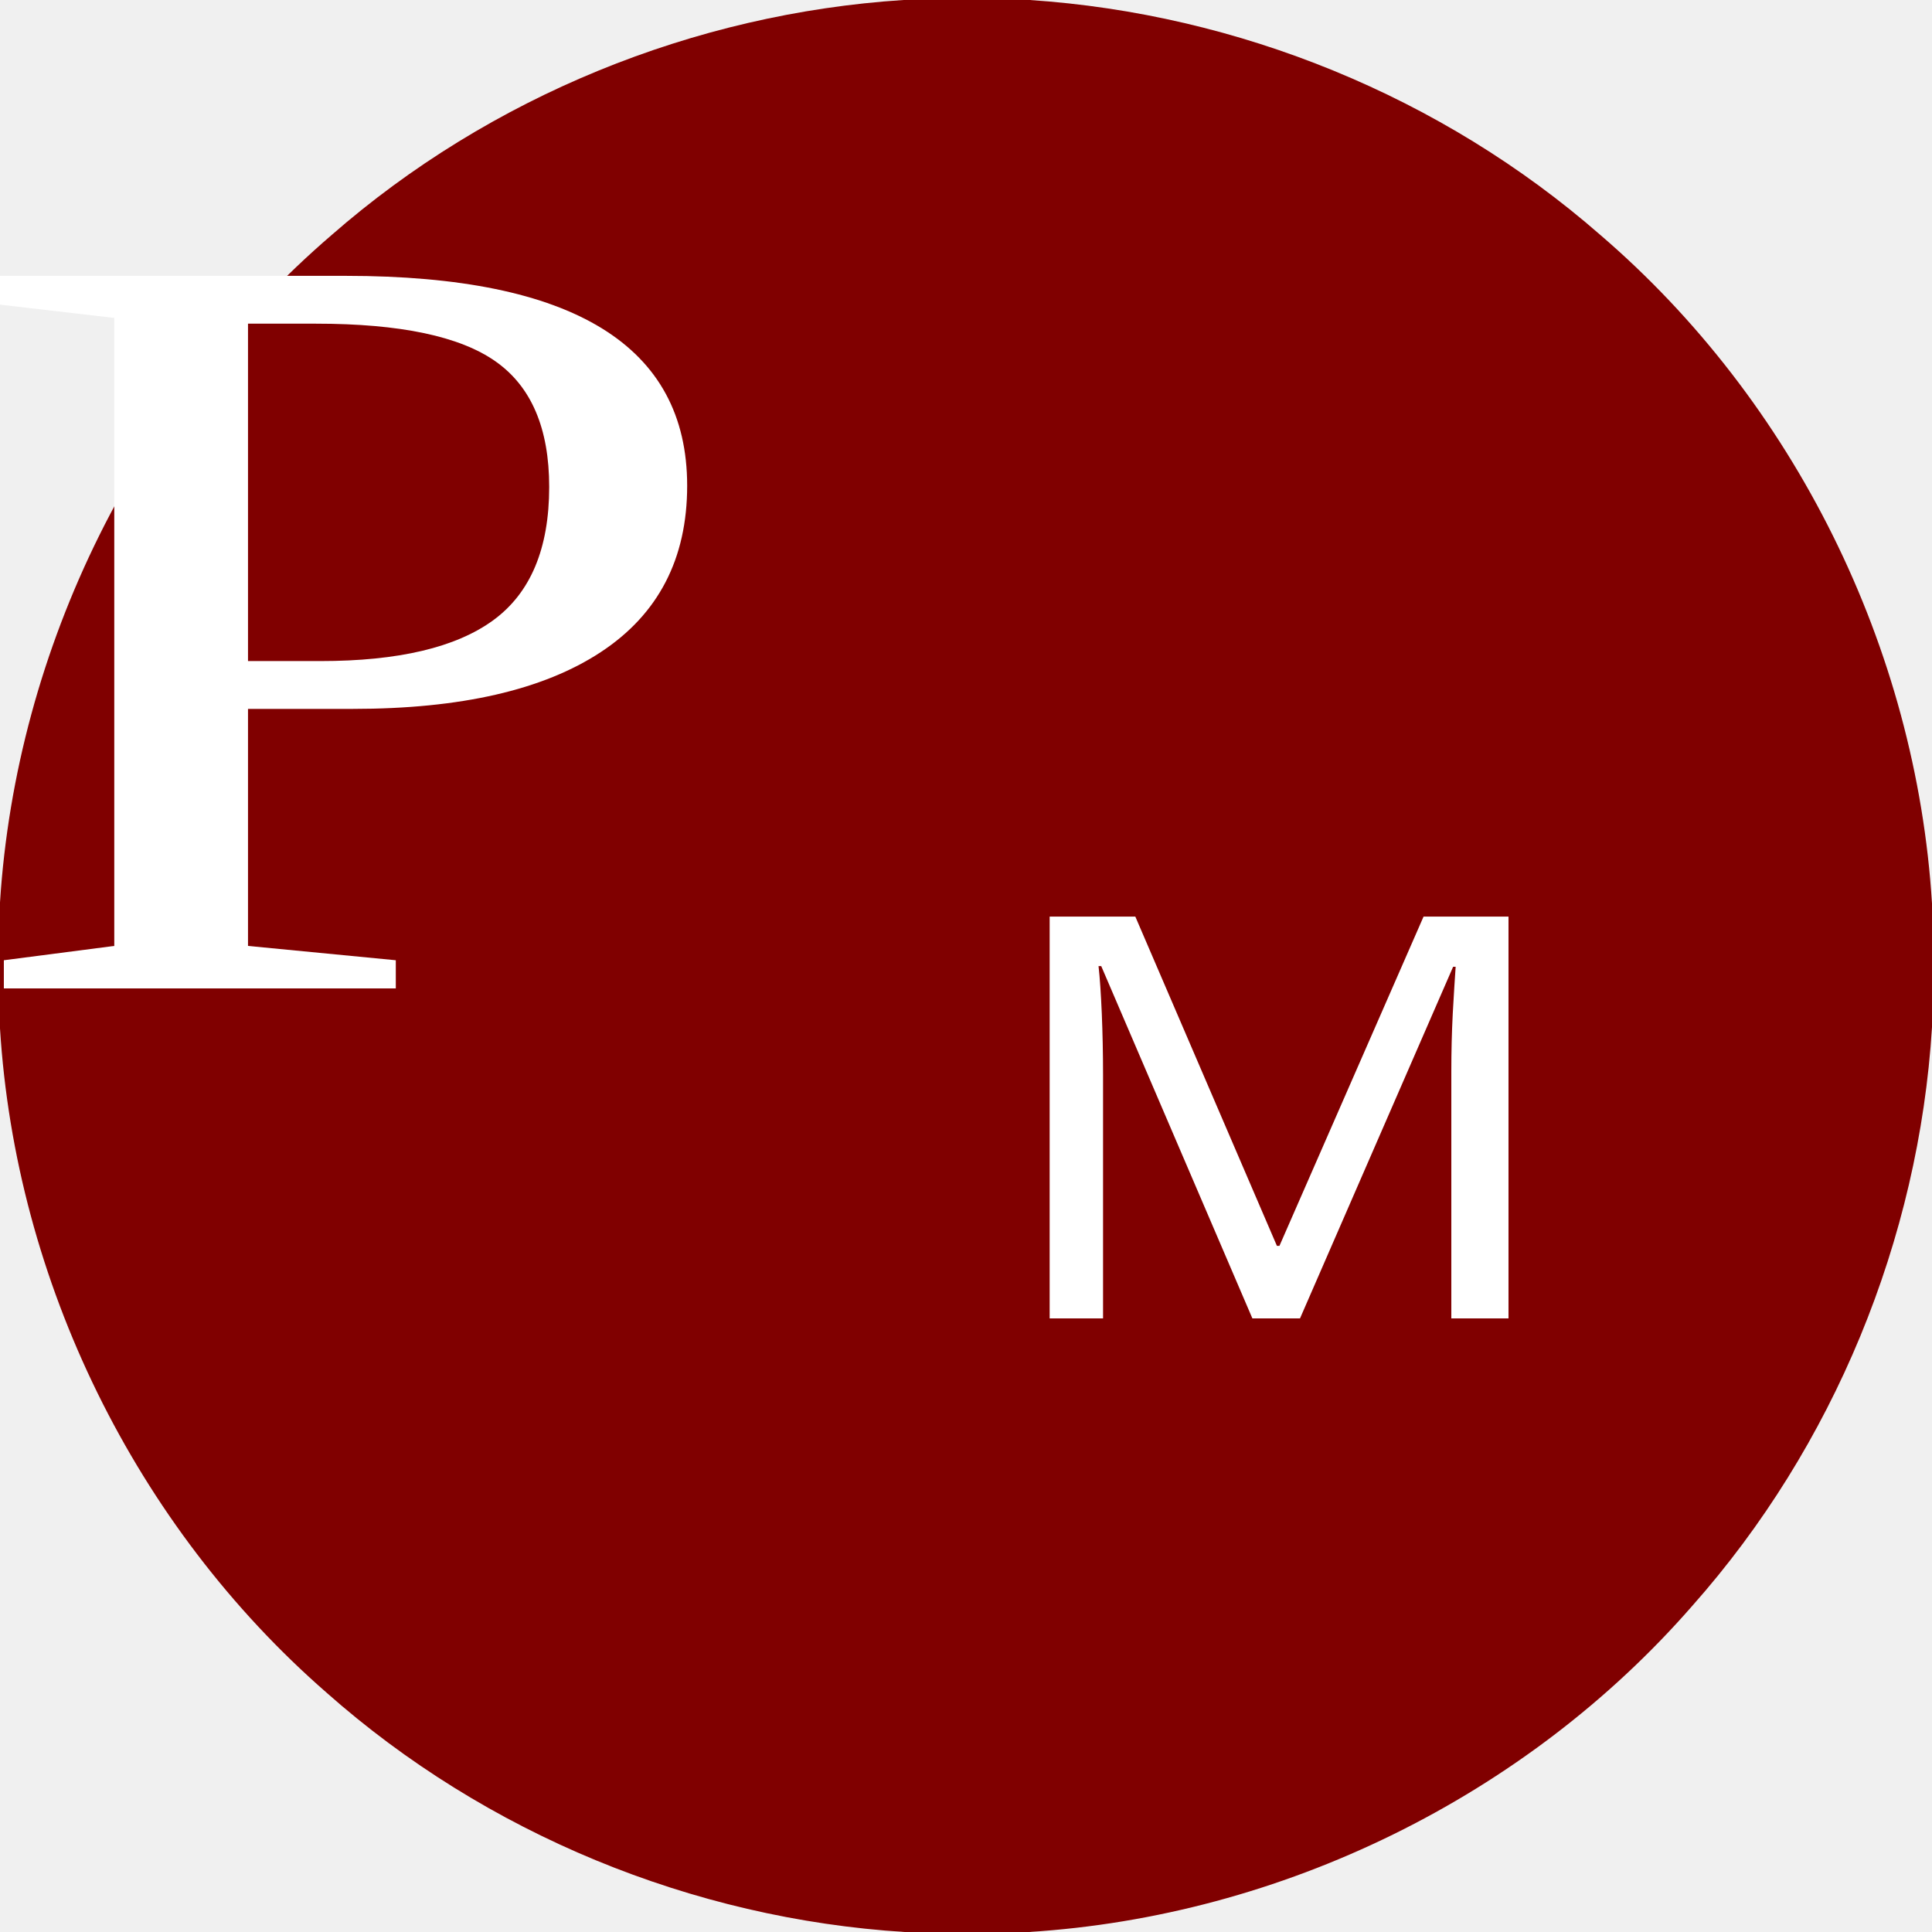
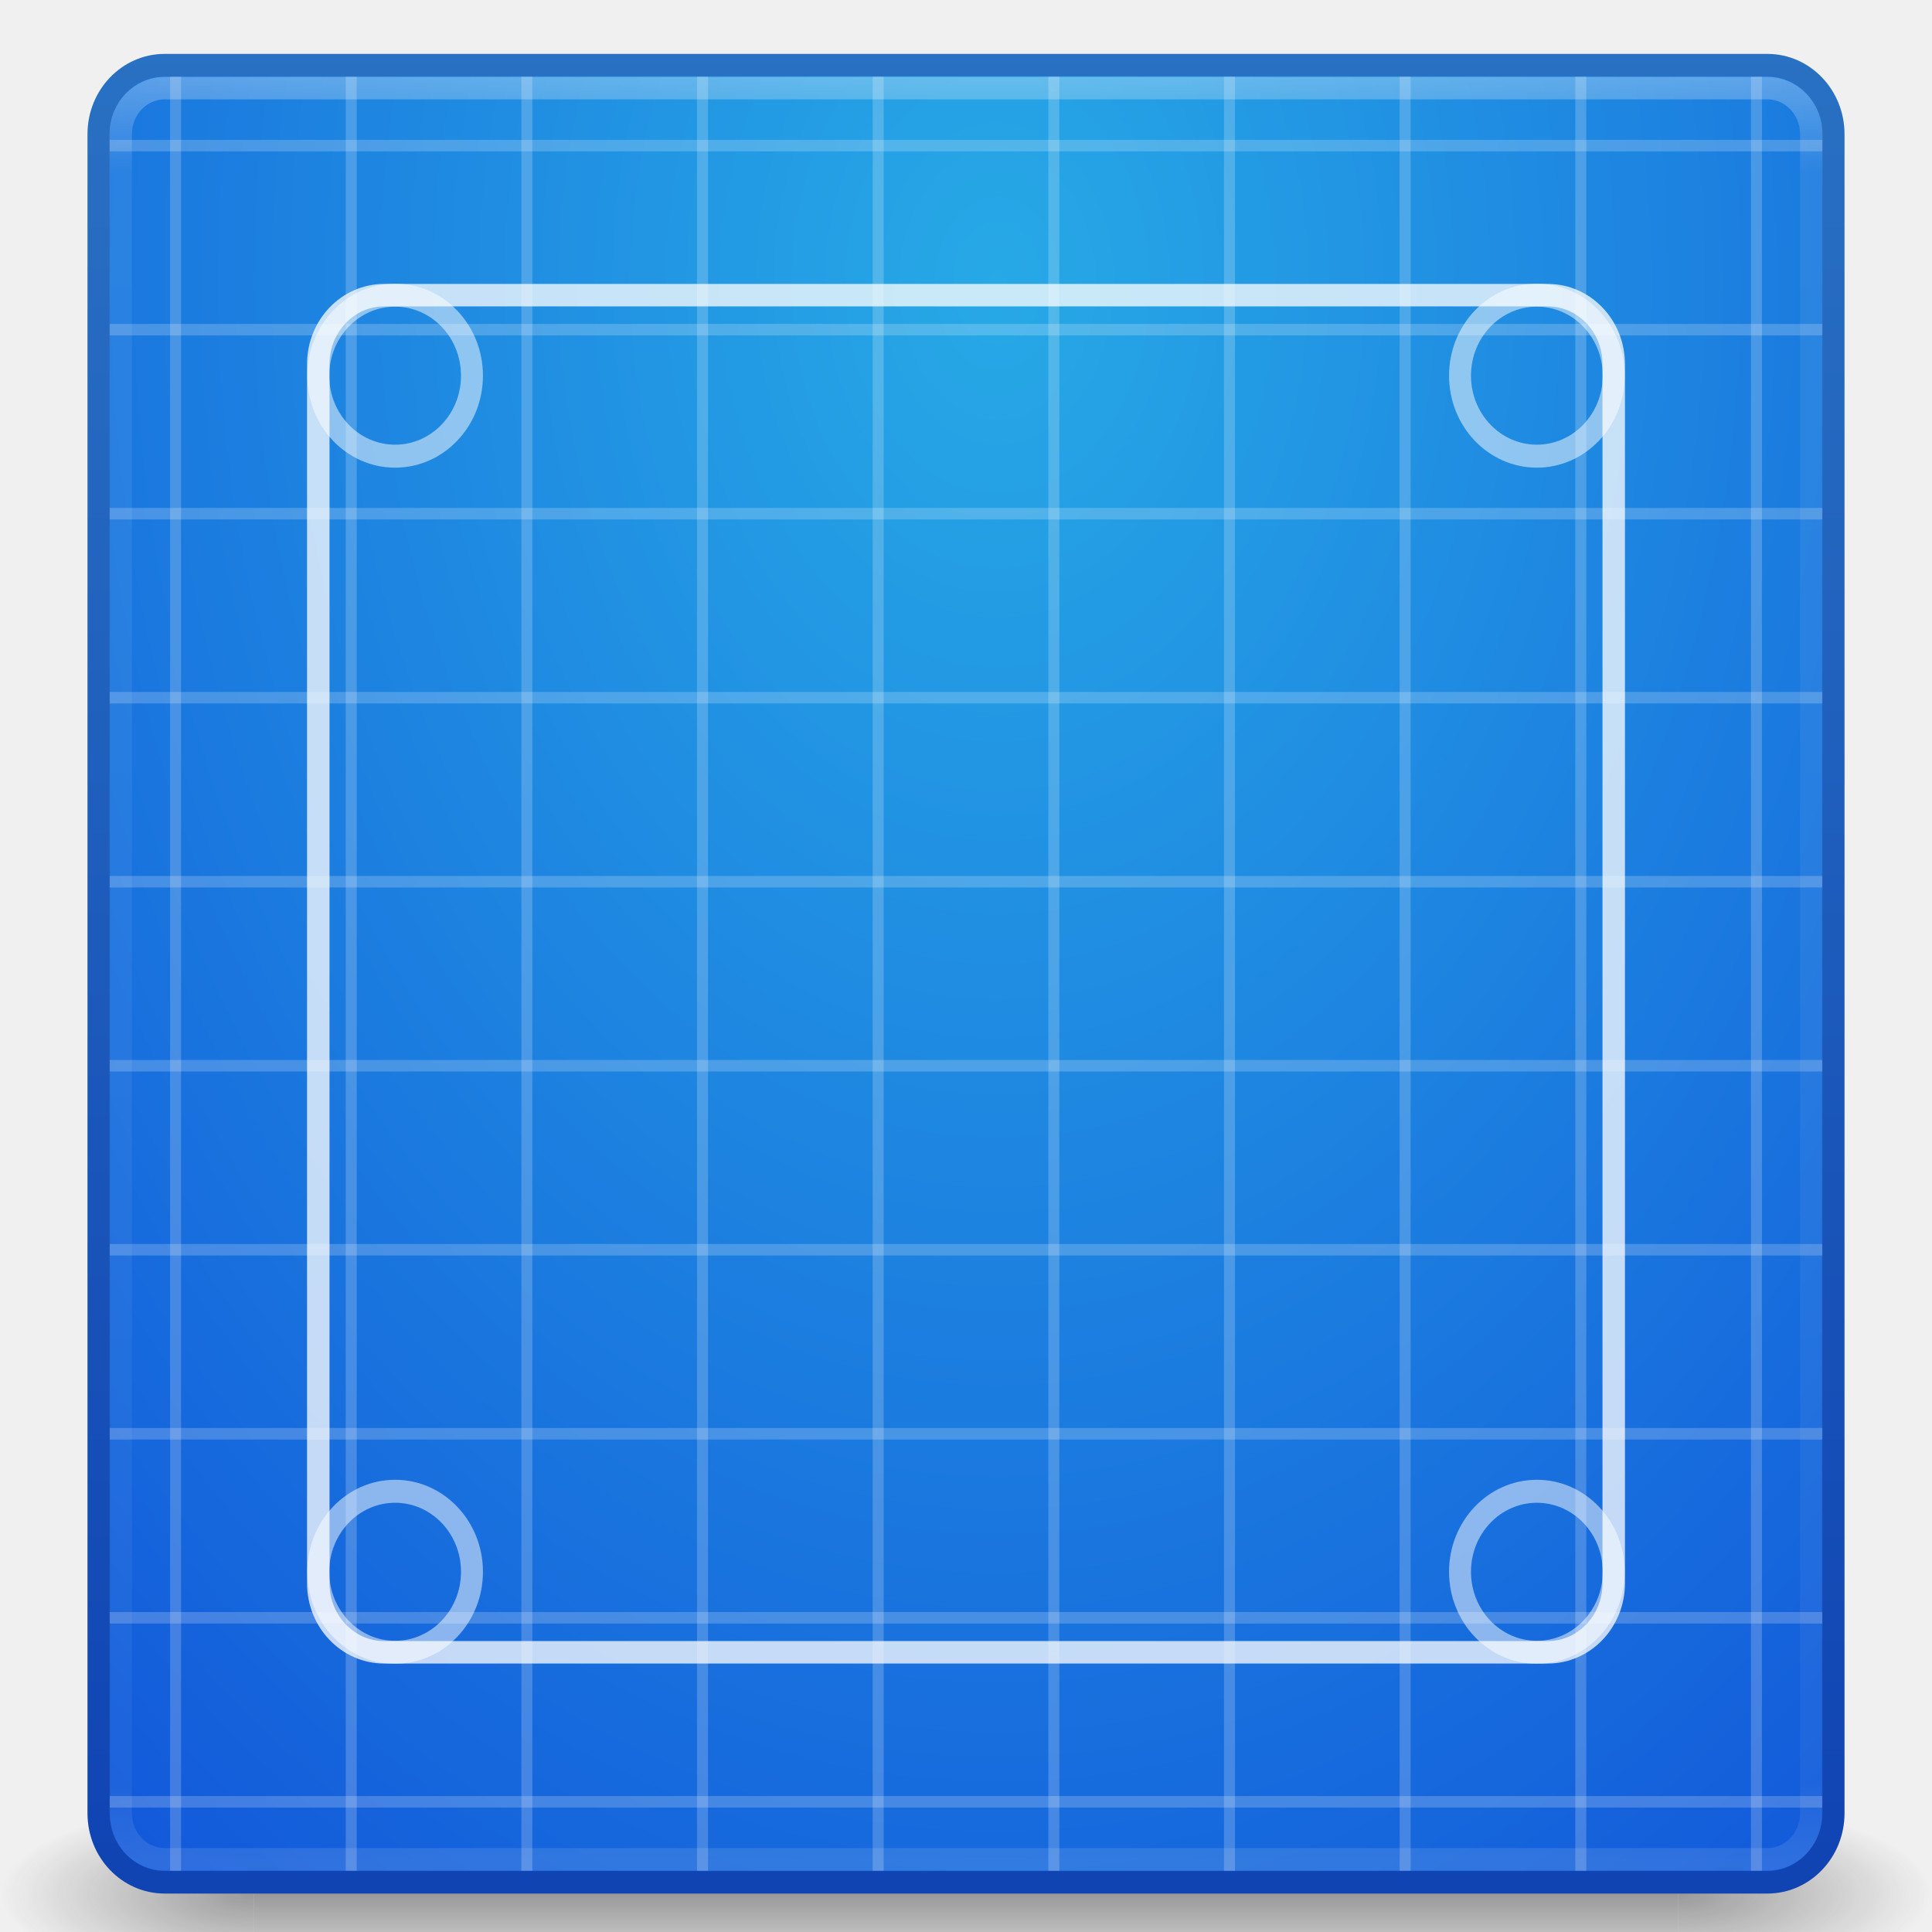
- <svg xmlns="http://www.w3.org/2000/svg" width="179pt" height="179pt" viewBox="0 0 179 179" version="1.1" id="svg3158">
-   <defs id="defs3186" />
-   <path d=" M 83.71 0.00 L 95.39 0.00 C 114.75 1.28 133.62 8.97 148.25 21.75 C 166.25 37.19 177.54 60.05 179.00 83.71 L 179.00 95.17 C 177.78 114.84 169.89 134.01 156.81 148.76 C 141.38 166.46 118.74 177.54 95.31 179.00 L 83.82 179.00 C 64.16 177.77 45.00 169.89 30.25 156.82 C 12.54 141.38 1.45 118.72 0.00 95.28 L 0.00 83.61 C 1.50 60.00 12.77 37.19 30.73 21.77 C 45.38 8.96 64.30 1.25 83.71 0.00 Z" id="path3162" style="fill:#800000" fill="#3d4645" />
-   <text xml:space="preserve" style="font-size:115.2px;font-style:normal;font-variant:normal;font-weight:normal;font-stretch:normal;text-align:center;line-height:125%;letter-spacing:0px;word-spacing:0px;text-anchor:middle;fill:#ffffff;fill-opacity:1;stroke:none;font-family:Times New Roman;-inkscape-font-specification:Times New Roman" x="71.499" y="104.641" id="text3586" transform="scale(1.142631,0.8751734)">
-     <tspan x="71.499" y="104.641" style="font-size:115.2px;font-style:normal;font-variant:normal;font-weight:normal;font-stretch:normal;text-align:center;text-anchor:middle;fill:#ffffff;font-family:Times New Roman;-inkscape-font-specification:Times New Roman" id="tspan3003">P</tspan>
-   </text>
-   <path d="m 263.259,-26.28 83.61,0 0,83.71 c -1.46,-23.66 -12.75,-46.52 -30.75,-61.96 -14.63,-12.78 -33.5,-20.47 -52.86,-21.75 z" id="path3164" style="fill:#ffffff" />
-   <flowRoot xml:space="preserve" id="flowRoot3590" style="fill:black;stroke:none;stroke-opacity:1;stroke-width:1px;stroke-linejoin:miter;stroke-linecap:butt;fill-opacity:1;font-family:Droid Arabic Kufi;font-style:normal;font-weight:normal;font-size:40px;line-height:125%;letter-spacing:0px;word-spacing:0px;-inkscape-font-specification:Droid Arabic Kufi;font-stretch:normal;font-variant:normal">
-     <flowRegion id="flowRegion3592">
-       <rect id="rect3594" width="80.448" height="43.576" x="-191.735" y="35.367" style="-inkscape-font-specification:Droid Arabic Kufi;font-family:Droid Arabic Kufi;font-weight:normal;font-style:normal;font-stretch:normal;font-variant:normal" />
-     </flowRegion>
-     <flowPara id="flowPara3596" />
-   </flowRoot>
-   <text xml:space="preserve" style="font-size:40px;font-style:normal;font-variant:normal;font-weight:normal;font-stretch:normal;line-height:125%;letter-spacing:0px;word-spacing:0px;fill:#000000;fill-opacity:1;stroke:none;font-family:Ubuntu;-inkscape-font-specification:Ubuntu" x="-156.874" y="45.423" id="text3598" transform="scale(0.8,0.8)">
-     <tspan id="tspan3600" x="-156.874" y="45.423" />
-   </text>
-   <flowRoot xml:space="preserve" id="flowRoot3007" style="font-size:40px;font-style:normal;font-variant:normal;font-weight:normal;font-stretch:normal;line-height:125%;letter-spacing:0px;word-spacing:0px;fill:#000000;fill-opacity:1;stroke:none;font-family:Ubuntu;-inkscape-font-specification:Ubuntu" transform="scale(0.8,0.8)">
-     <flowRegion id="flowRegion3009">
-       <rect id="rect3011" width="61.677" height="43.576" x="64.359" y="156.71" />
-     </flowRegion>
-     <flowPara id="flowPara3013">M</flowPara>
-   </flowRoot>
-   <text xml:space="preserve" style="font-size:55.743px;font-style:normal;font-variant:normal;font-weight:normal;font-stretch:normal;line-height:125%;letter-spacing:0px;word-spacing:0px;fill:#ffffff;fill-opacity:1;stroke:none;font-family:MSD10;-inkscape-font-specification:MSD10" x="85.528" y="130.636" id="text3015" transform="scale(1.069474,0.9350394)">
-     <tspan id="tspan3017" x="85.528" y="130.636">M</tspan>
-   </text>
+ <svg xmlns="http://www.w3.org/2000/svg" xmlns:xlink="http://www.w3.org/1999/xlink" width="512" height="512" id="svg2" version="1.1">
+   <defs id="defs4">
+     <linearGradient id="linearGradient3784">
+       <stop style="stop-color:#2971c3;stop-opacity:1;" offset="0" id="stop3786" />
+       <stop style="stop-color:#1044b3;stop-opacity:1;" offset="1" id="stop3788" />
+     </linearGradient>
+     <linearGradient id="linearGradient3776">
+       <stop style="stop-color:#27a9e6;stop-opacity:1;" offset="0" id="stop3778" />
+       <stop style="stop-color:#1258da;stop-opacity:1;" offset="1" id="stop3780" />
+     </linearGradient>
+     <linearGradient id="linearGradient3817">
+       <stop style="stop-color:#ffffff;stop-opacity:1;" offset="0" id="stop3819" />
+       <stop id="stop3827" offset="0.055" style="stop-color:#ffffff;stop-opacity:0.235;" />
+       <stop id="stop3825" offset="0.955" style="stop-color:#ffffff;stop-opacity:0.157;" />
+       <stop style="stop-color:#ffffff;stop-opacity:0.392;" offset="1" id="stop3821" />
+     </linearGradient>
+     <radialGradient cx="4.993" cy="43.5" r="2.5" fx="4.993" fy="43.5" id="radialGradient2873-966-168" xlink:href="#linearGradient3688-166-749" gradientUnits="userSpaceOnUse" gradientTransform="matrix(2.003784,0,0,1.4,27.98813,-17.4)" />
+     <linearGradient id="linearGradient3688-166-749">
+       <stop id="stop2883" style="stop-color:#181818;stop-opacity:1" offset="0" />
+       <stop id="stop2885" style="stop-color:#181818;stop-opacity:0" offset="1" />
+     </linearGradient>
+     <radialGradient cx="4.993" cy="43.5" r="2.5" fx="4.993" fy="43.5" id="radialGradient2875-742-326" xlink:href="#linearGradient3688-464-309" gradientUnits="userSpaceOnUse" gradientTransform="matrix(2.003784,0,0,1.4,-20.01187,-104.4)" />
+     <linearGradient id="linearGradient3688-464-309">
+       <stop id="stop2889" style="stop-color:#181818;stop-opacity:1" offset="0" />
+       <stop id="stop2891" style="stop-color:#181818;stop-opacity:0" offset="1" />
+     </linearGradient>
+     <linearGradient x1="25.058" y1="47.028" x2="25.058" y2="39.999" id="linearGradient2877-634-617" xlink:href="#linearGradient3702-501-757" gradientUnits="userSpaceOnUse" />
+     <linearGradient id="linearGradient3702-501-757">
+       <stop id="stop2895" style="stop-color:#181818;stop-opacity:0" offset="0" />
+       <stop id="stop2897" style="stop-color:#181818;stop-opacity:1" offset="0.5" />
+       <stop id="stop2899" style="stop-color:#181818;stop-opacity:0" offset="1" />
+     </linearGradient>
+     <linearGradient xlink:href="#linearGradient3817" id="linearGradient3823" x1="47.214" y1="965.255" x2="47.214" y2="1042.918" gradientUnits="userSpaceOnUse" gradientTransform="matrix(5.818695,0,0,6.095809,-23.29739,-5323.991)" />
+     <radialGradient xlink:href="#linearGradient3776" id="radialGradient3782" cx="49.429" cy="974.362" fx="49.429" fy="974.362" r="40" gradientUnits="userSpaceOnUse" gradientTransform="matrix(1.2381944e-6,13.28562,-9.612502,9.8322958e-7,9630.371,-41.15491)" />
+     <linearGradient xlink:href="#linearGradient3784" id="linearGradient3790" x1="18" y1="964.005" x2="18" y2="1043.05" gradientUnits="userSpaceOnUse" gradientTransform="matrix(5.818695,0,0,6.095809,-23.29739,-5323.991)" />
+     <marker orient="auto" refY="0" refX="0" id="marker8778" style="overflow:visible">
+       <path id="path8780" d="M 0,5.65 0,-5.65" style="fill:none;stroke:#000000;stroke-width:1pt" transform="scale(0.2,0.2)" />
+     </marker>
+     <marker orient="auto" refY="0" refX="0" id="marker11821" style="overflow:visible">
+       <path id="path11823" d="M 0,5.65 0,-5.65" style="fill:none;stroke:#000000;stroke-width:1pt" transform="scale(0.2,0.2)" />
+     </marker>
+   </defs>
+   <g id="layer1" transform="translate(0,-540.3622)">
+     <g style="display:inline" id="g2036" transform="matrix(12.80113,0,0,5.418501,-51.22713,811.9561)">
+       <g style="opacity:0.4" id="g3712" transform="matrix(1.052632,0,0,1.285713,-1.263158,-13.42854)">
+         <rect style="fill:url(#radialGradient2873-966-168);fill-opacity:1;stroke:none" id="rect2801" y="40" x="38" height="7" width="5" />
+         <rect style="fill:url(#radialGradient2875-742-326);fill-opacity:1;stroke:none" id="rect3696" transform="scale(-1,-1)" y="-47" x="-10" height="7" width="5" />
+         <rect style="fill:url(#linearGradient2877-634-617);fill-opacity:1;stroke:none" id="rect3700" y="40" x="10" height="7" width="28" />
+       </g>
+     </g>
+     <rect style="fill:url(#radialGradient3782);fill-opacity:1;stroke:url(#linearGradient3790);stroke-width:5.956;stroke-opacity:1" id="rect2985" width="459.677" height="481.569" x="26.162" y="557.625" rx="17.456" ry="18.287" />
+     <path id="path3855" d="m 29.071,1019.383 453.858,0 0,-3.048 -453.858,0 0,3.048 z m 0,-48.767 453.858,0 0,-3.048 -453.858,0 0,3.048 z m 0,-48.767 453.858,0 0,-3.047 -453.858,0 0,3.047 z m 0,-48.767 453.858,0 0,-3.047 -453.858,0 0,3.047 z m 0,-48.766 453.858,0 0,-3.048 -453.858,0 0,3.048 z m 0,-48.767 453.858,0 0,-3.048 -453.858,0 0,3.048 z m 0,-48.767 453.858,0 0,-3.048 -453.858,0 0,3.048 z m 0,-48.766 453.858,0 0,-3.048 -453.858,0 0,3.048 z m 0,-48.767 453.858,0 0,-3.048 -453.858,0 0,3.048 z m 0,-48.766 453.858,0 0,-3.048 -453.858,0 0,3.048 z" style="opacity:0.2;fill:#ffffff;fill-opacity:1;stroke:none" />
+     <path style="opacity:0.2;fill:#ffffff;fill-opacity:1;stroke:none" d="m 45.072,560.673 0,475.473 2.909,0 0,-475.473 -2.909,0 z m 46.55,0 0,475.473 2.909,0 0,-475.473 -2.909,0 z m 46.55,0 0,475.473 2.909,0 0,-475.473 -2.909,0 z m 46.55,0 0,475.473 2.909,0 0,-475.473 -2.909,0 z m 46.55,0 0,475.473 2.909,0 0,-475.473 -2.909,0 z m 46.55,0 0,475.473 2.909,0 0,-475.473 -2.909,0 z m 46.55,0 0,475.473 2.909,0 0,-475.473 -2.909,0 z m 46.55,0 0,475.473 2.909,0 0,-475.473 -2.909,0 z m 46.55,0 0,475.473 2.909,0 0,-475.473 -2.909,0 z m 46.55,0 0,475.473 2.909,0 0,-475.473 -2.909,0 z" id="rect3828" />
+     <rect ry="12.192" rx="11.637" y="563.721" x="31.98" height="469.377" width="448.04" id="rect3815" style="opacity:0.3;fill:none;stroke:url(#linearGradient3823);stroke-width:5.956;stroke-opacity:1" />
+     <rect style="opacity:0.75;fill:none;stroke:#ffffff;stroke-width:5.956;stroke-opacity:1" id="rect3792" width="343.303" height="359.653" x="84.348" y="618.583" rx="17.456" ry="18.287" />
+     <path style="opacity:0.5;fill:none;stroke:#ffffff;stroke-width:1.071;stroke-miterlimit:4;stroke-opacity:1;stroke-dasharray:none" id="path3801" d="m 29.464,29.75 a 3.75,3.75 0 1 1 -7.5,0 3.75,3.75 0 1 1 7.5,0 z" transform="matrix(5.430782,0,0,5.689422,-34.93476,470.6574)" />
+     <path transform="matrix(5.430782,0,0,5.689422,-34.93476,787.6394)" d="m 29.464,29.75 a 3.75,3.75 0 1 1 -7.5,0 3.75,3.75 0 1 1 7.5,0 z" id="path3803" style="opacity:0.5;fill:none;stroke:#ffffff;stroke-width:1.071;stroke-miterlimit:4;stroke-opacity:1;stroke-dasharray:none" />
+     <path style="opacity:0.5;fill:none;stroke:#ffffff;stroke-width:1.071;stroke-miterlimit:4;stroke-opacity:1;stroke-dasharray:none" id="path3805" d="m 29.464,29.75 a 3.75,3.75 0 1 1 -7.5,0 3.75,3.75 0 1 1 7.5,0 z" transform="matrix(5.430782,0,0,5.689422,267.6374,787.6394)" />
+     <path transform="matrix(5.430782,0,0,5.689422,267.6374,470.6574)" d="m 29.464,29.75 a 3.75,3.75 0 1 1 -7.5,0 3.75,3.75 0 1 1 7.5,0 z" id="path3807" style="opacity:0.5;fill:none;stroke:#ffffff;stroke-width:1.071;stroke-miterlimit:4;stroke-opacity:1;stroke-dasharray:none" />
+     <flowRoot xml:space="preserve" id="flowRoot11862" style="font-size:10px;font-style:normal;font-variant:normal;font-weight:normal;font-stretch:normal;line-height:125%;letter-spacing:0px;word-spacing:0px;writing-mode:tb-rl;fill:#ffffff;fill-opacity:0.641;stroke:none;font-family:Arial;-inkscape-font-specification:Arial" transform="matrix(28.44615,0,0,27.22538,-884.7428,-441.0123)">
+       <flowRegion id="flowRegion11864">
+         <rect id="rect11866" width="13.214" height="13.393" x="29.464" y="39.393" style="font-style:normal;font-variant:normal;font-weight:normal;font-stretch:normal;fill:#ffffff;fill-opacity:0.641;font-family:Arial;-inkscape-font-specification:Arial" />
+       </flowRegion>
+       <flowPara id="flowPara11868">S</flowPara>
+     </flowRoot>
+     <flowRoot xml:space="preserve" id="flowRoot12551" style="font-size:10px;font-style:normal;font-variant:normal;font-weight:normal;font-stretch:normal;line-height:125%;letter-spacing:0px;word-spacing:0px;writing-mode:tb-rl;fill:#000000;fill-opacity:1;stroke:none;font-family:Ubuntu;-inkscape-font-specification:Ubuntu" transform="translate(0,970.6479)">
+       <flowRegion id="flowRegion12553">
+         <rect id="rect12555" width="102.679" height="96.25" x="-10.714" y="0.464" />
+       </flowRegion>
+       <flowPara id="flowPara12557" />
+     </flowRoot>
+   </g>
</svg>
